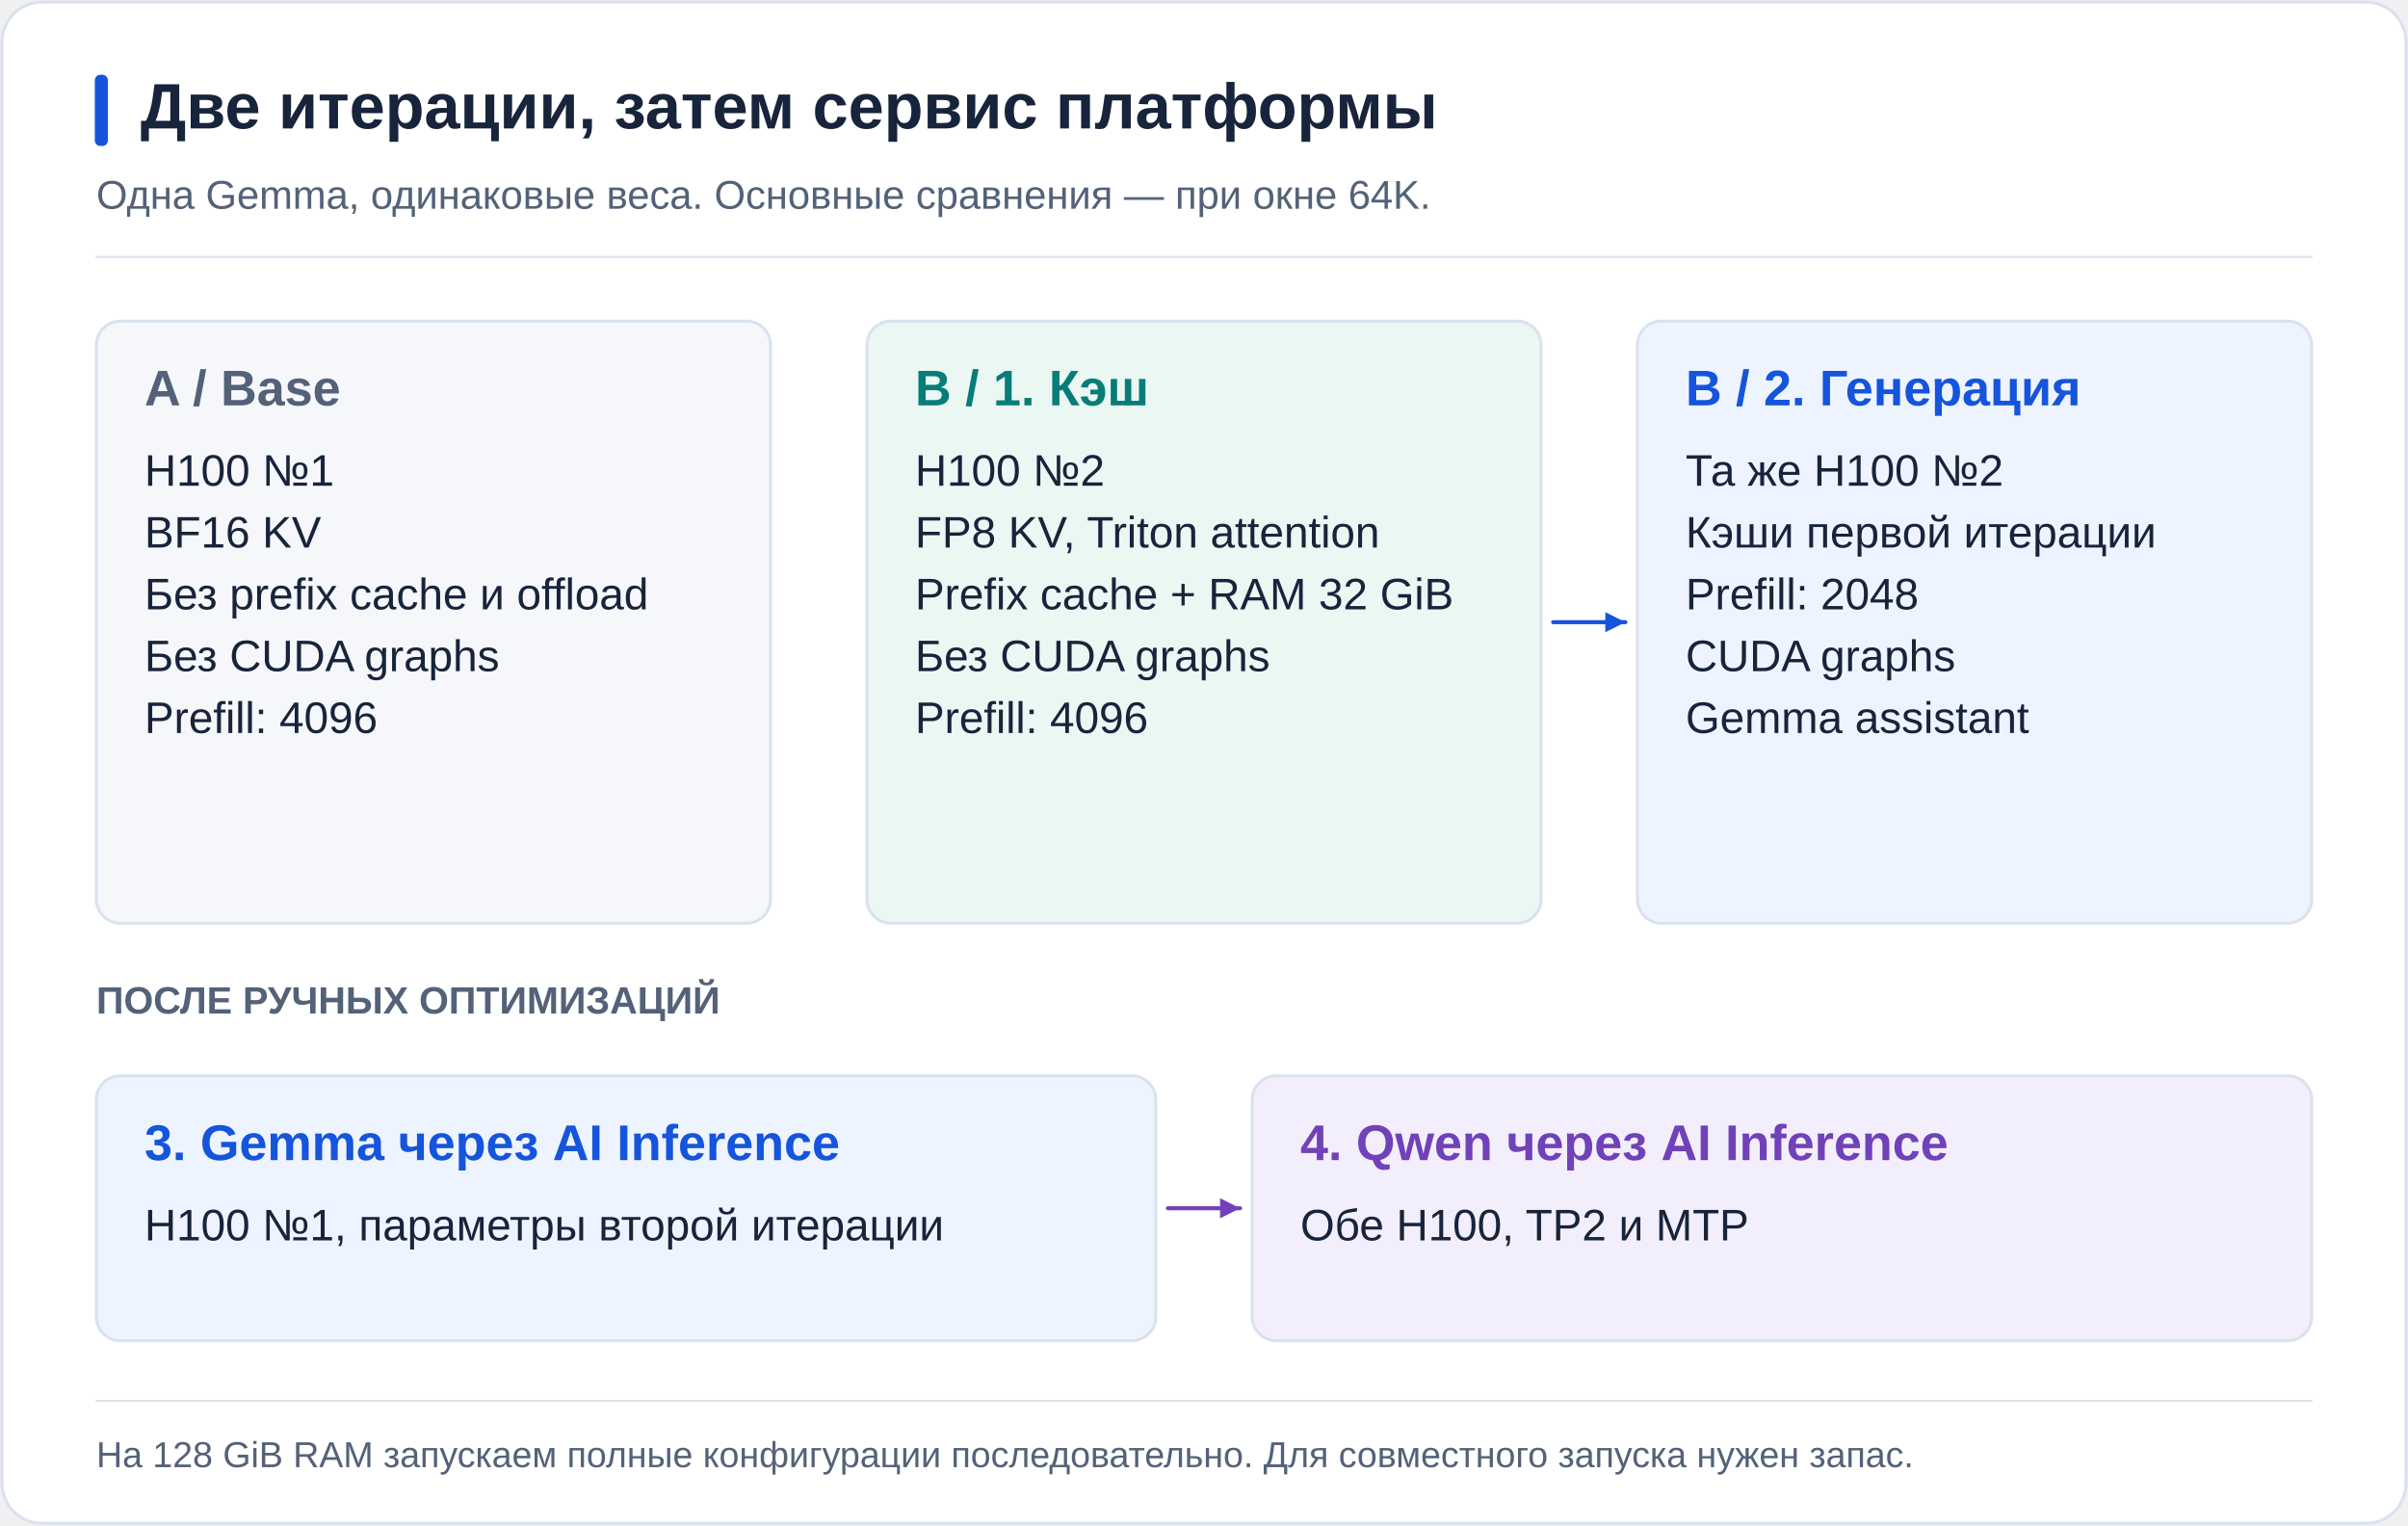
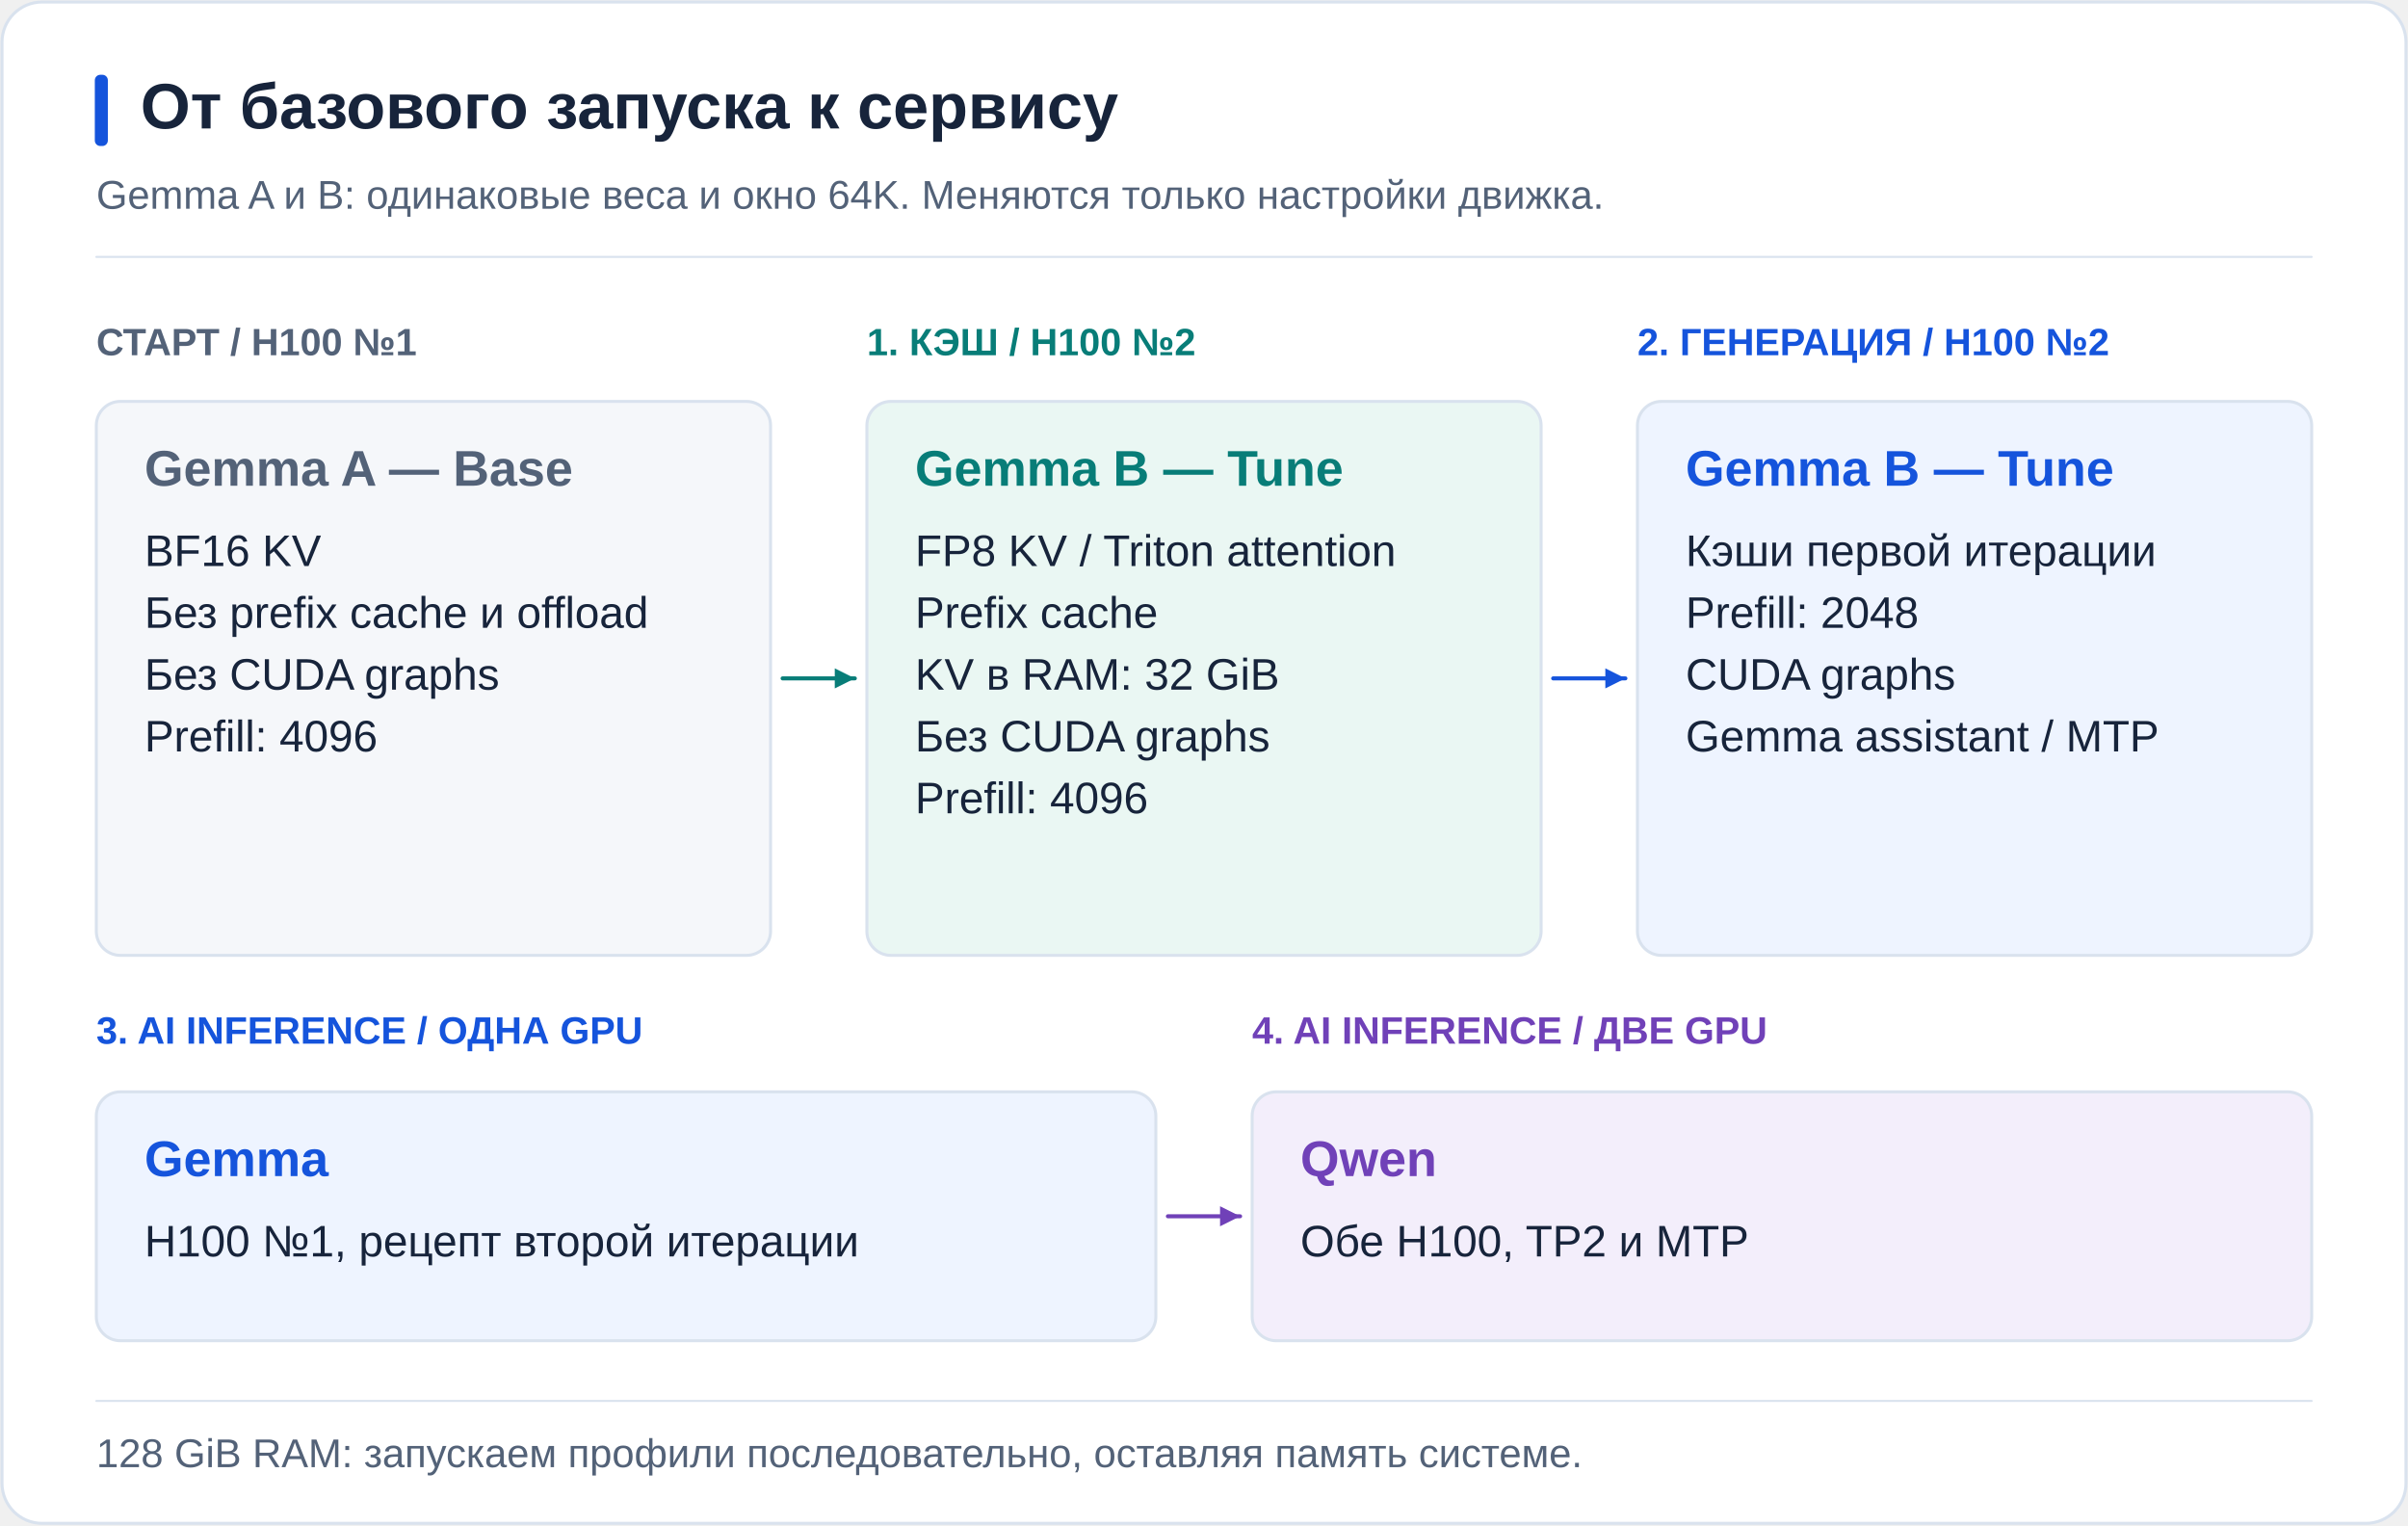
<svg xmlns="http://www.w3.org/2000/svg" width="1200" height="760" viewBox="0 0 1200 760" role="img" aria-labelledby="title desc" data-design="hardfest-v2">
  <defs>
    <marker id="arrow-1554dc" viewBox="0 0 10 10" refX="10" refY="5" markerWidth="10" markerHeight="10" markerUnits="userSpaceOnUse" orient="auto">
      <path d="M0 0 L10 5 L0 10 Z" fill="#1554dc" />
    </marker>
    <marker id="arrow-087d78" viewBox="0 0 10 10" refX="10" refY="5" markerWidth="10" markerHeight="10" markerUnits="userSpaceOnUse" orient="auto">
      <path d="M0 0 L10 5 L0 10 Z" fill="#087d78" />
    </marker>
    <marker id="arrow-7041b8" viewBox="0 0 10 10" refX="10" refY="5" markerWidth="10" markerHeight="10" markerUnits="userSpaceOnUse" orient="auto">
      <path d="M0 0 L10 5 L0 10 Z" fill="#7041b8" />
    </marker>
    <marker id="arrow-536278" viewBox="0 0 10 10" refX="10" refY="5" markerWidth="10" markerHeight="10" markerUnits="userSpaceOnUse" orient="auto">
      <path d="M0 0 L10 5 L0 10 Z" fill="#536278" />
    </marker>
  </defs>
  <style>text{font-family:Arial,Helvetica,sans-serif;font-variant-numeric:tabular-nums}</style>
  <rect x="1" y="1" width="1198" height="758" rx="20" fill="#ffffff" stroke="#d9e2ee" stroke-width="1.5" />
  <rect x="48" y="38" width="5" height="34" rx="2" fill="#1554dc" stroke="#1554dc" stroke-width="1.5" />
  <text x="70" y="64" font-size="32" fill="#17243b" text-anchor="start" font-weight="700" data-max-width="1082">
-     <tspan x="70" dy="0">Две итерации, затем сервис платформы</tspan>
+     <tspan x="70" dy="0">От базового запуска к сервису</tspan>
  </text>
  <text x="48" y="104" font-size="20" fill="#536278" text-anchor="start" data-max-width="1104">
-     <tspan x="48" dy="0">Одна Gemma, одинаковые веса. Основные сравнения — при окне 64K.</tspan>
+     <tspan x="48" dy="0">Gemma A и B: одинаковые веса и окно 64K. Меняются только настройки движка.</tspan>
  </text>
  <path d="M48 128 H1152" fill="none" stroke="#d9e2ee" stroke-width="1" stroke-linejoin="round" stroke-linecap="round" />
-   <rect x="48" y="160" width="336" height="300" rx="12" fill="#f5f7fa" stroke="#d9e2ee" stroke-width="1.5" data-node="true" />
-   <text x="72" y="202" font-size="25" fill="#536278" text-anchor="start" font-weight="700" data-max-width="288">
-     <tspan x="72" dy="0">A / Base</tspan>
+   <text x="48" y="177" font-size="19" fill="#536278" text-anchor="start" font-weight="700" data-max-width="336">
+     <tspan x="48" dy="0">СТАРТ / H100 №1</tspan>
  </text>
-   <text x="72" y="242" font-size="22" fill="#17243b" text-anchor="start" data-max-width="288">
-     <tspan x="72" dy="0">H100 №1</tspan>
-     <tspan x="72" dy="30.8">BF16 KV</tspan>
+   <text x="432" y="177" font-size="19" fill="#087d78" text-anchor="start" font-weight="700" data-max-width="336">
+     <tspan x="432" dy="0">1. КЭШ / H100 №2</tspan>
+   </text>
+   <text x="816" y="177" font-size="19" fill="#1554dc" text-anchor="start" font-weight="700" data-max-width="336">
+     <tspan x="816" dy="0">2. ГЕНЕРАЦИЯ / H100 №2</tspan>
+   </text>
+   <rect x="48" y="200" width="336" height="276" rx="12" fill="#f5f7fa" stroke="#d9e2ee" stroke-width="1.5" data-node="true" />
+   <text x="72" y="242" font-size="25" fill="#536278" text-anchor="start" font-weight="700" data-max-width="288">
+     <tspan x="72" dy="0">Gemma A — Base</tspan>
+   </text>
+   <text x="72" y="282" font-size="22" fill="#17243b" text-anchor="start" data-max-width="288">
+     <tspan x="72" dy="0">BF16 KV</tspan>
    <tspan x="72" dy="30.8">Без prefix cache и offload</tspan>
    <tspan x="72" dy="30.8">Без CUDA graphs</tspan>
    <tspan x="72" dy="30.8">Prefill: 4096</tspan>
  </text>
-   <rect x="432" y="160" width="336" height="300" rx="12" fill="#eaf7f3" stroke="#d9e2ee" stroke-width="1.5" data-node="true" />
-   <text x="456" y="202" font-size="25" fill="#087d78" text-anchor="start" font-weight="700" data-max-width="288">
-     <tspan x="456" dy="0">B / 1. Кэш</tspan>
+   <rect x="432" y="200" width="336" height="276" rx="12" fill="#eaf7f3" stroke="#d9e2ee" stroke-width="1.5" data-node="true" />
+   <text x="456" y="242" font-size="25" fill="#087d78" text-anchor="start" font-weight="700" data-max-width="288">
+     <tspan x="456" dy="0">Gemma B — Tune</tspan>
  </text>
-   <text x="456" y="242" font-size="22" fill="#17243b" text-anchor="start" data-max-width="288">
-     <tspan x="456" dy="0">H100 №2</tspan>
-     <tspan x="456" dy="30.8">FP8 KV, Triton attention</tspan>
-     <tspan x="456" dy="30.8">Prefix cache + RAM 32 GiB</tspan>
+   <text x="456" y="282" font-size="22" fill="#17243b" text-anchor="start" data-max-width="288">
+     <tspan x="456" dy="0">FP8 KV / Triton attention</tspan>
+     <tspan x="456" dy="30.8">Prefix cache</tspan>
+     <tspan x="456" dy="30.8">KV в RAM: 32 GiB</tspan>
    <tspan x="456" dy="30.8">Без CUDA graphs</tspan>
    <tspan x="456" dy="30.8">Prefill: 4096</tspan>
  </text>
-   <rect x="816" y="160" width="336" height="300" rx="12" fill="#eef4ff" stroke="#d9e2ee" stroke-width="1.5" data-node="true" />
-   <text x="840" y="202" font-size="25" fill="#1554dc" text-anchor="start" font-weight="700" data-max-width="288">
-     <tspan x="840" dy="0">B / 2. Генерация</tspan>
+   <rect x="816" y="200" width="336" height="276" rx="12" fill="#eef4ff" stroke="#d9e2ee" stroke-width="1.5" data-node="true" />
+   <text x="840" y="242" font-size="25" fill="#1554dc" text-anchor="start" font-weight="700" data-max-width="288">
+     <tspan x="840" dy="0">Gemma B — Tune</tspan>
  </text>
-   <text x="840" y="242" font-size="22" fill="#17243b" text-anchor="start" data-max-width="288">
-     <tspan x="840" dy="0">Та же H100 №2</tspan>
-     <tspan x="840" dy="30.8">Кэши первой итерации</tspan>
+   <text x="840" y="282" font-size="22" fill="#17243b" text-anchor="start" data-max-width="288">
+     <tspan x="840" dy="0">Кэши первой итерации</tspan>
    <tspan x="840" dy="30.8">Prefill: 2048</tspan>
    <tspan x="840" dy="30.8">CUDA graphs</tspan>
-     <tspan x="840" dy="30.8">Gemma assistant</tspan>
+     <tspan x="840" dy="30.8">Gemma assistant / MTP</tspan>
  </text>
-   <path d="M774 310.0 L810 310.0" fill="none" stroke="#1554dc" stroke-width="2" stroke-linejoin="round" stroke-linecap="round" marker-end="url(#arrow-1554dc)" data-connector="true" />
-   <text x="48" y="505" font-size="19" fill="#536278" text-anchor="start" font-weight="700">
-     <tspan x="48" dy="0">ПОСЛЕ РУЧНЫХ ОПТИМИЗАЦИЙ</tspan>
+   <path d="M390 338.0 L426 338.0" fill="none" stroke="#087d78" stroke-width="2" stroke-linejoin="round" stroke-linecap="round" marker-end="url(#arrow-087d78)" data-connector="true" />
+   <path d="M774 338.0 L810 338.0" fill="none" stroke="#1554dc" stroke-width="2" stroke-linejoin="round" stroke-linecap="round" marker-end="url(#arrow-1554dc)" data-connector="true" />
+   <text x="48" y="520" font-size="19" fill="#1554dc" text-anchor="start" font-weight="700">
+     <tspan x="48" dy="0">3. AI INFERENCE / ОДНА GPU</tspan>
  </text>
-   <rect x="48" y="536" width="528" height="132" rx="12" fill="#eef4ff" stroke="#d9e2ee" stroke-width="1.5" data-node="true" />
-   <text x="72" y="578" font-size="25" fill="#1554dc" text-anchor="start" font-weight="700" data-max-width="480">
-     <tspan x="72" dy="0">3. Gemma через AI Inference</tspan>
+   <text x="624" y="520" font-size="19" fill="#7041b8" text-anchor="start" font-weight="700">
+     <tspan x="624" dy="0">4. AI INFERENCE / ДВЕ GPU</tspan>
  </text>
-   <text x="72" y="618" font-size="22" fill="#17243b" text-anchor="start" data-max-width="480">
-     <tspan x="72" dy="0">H100 №1, параметры второй итерации</tspan>
+   <rect x="48" y="544" width="528" height="124" rx="12" fill="#eef4ff" stroke="#d9e2ee" stroke-width="1.5" data-node="true" />
+   <text x="72" y="586" font-size="25" fill="#1554dc" text-anchor="start" font-weight="700" data-max-width="480">
+     <tspan x="72" dy="0">Gemma</tspan>
  </text>
-   <rect x="624" y="536" width="528" height="132" rx="12" fill="#f3eefb" stroke="#d9e2ee" stroke-width="1.5" data-node="true" />
-   <text x="648" y="578" font-size="25" fill="#7041b8" text-anchor="start" font-weight="700" data-max-width="480">
-     <tspan x="648" dy="0">4. Qwen через AI Inference</tspan>
+   <text x="72" y="626" font-size="22" fill="#17243b" text-anchor="start" data-max-width="480">
+     <tspan x="72" dy="0">H100 №1, рецепт второй итерации</tspan>
  </text>
-   <text x="648" y="618" font-size="22" fill="#17243b" text-anchor="start" data-max-width="480">
+   <rect x="624" y="544" width="528" height="124" rx="12" fill="#f3eefb" stroke="#d9e2ee" stroke-width="1.5" data-node="true" />
+   <text x="648" y="586" font-size="25" fill="#7041b8" text-anchor="start" font-weight="700" data-max-width="480">
+     <tspan x="648" dy="0">Qwen</tspan>
+   </text>
+   <text x="648" y="626" font-size="22" fill="#17243b" text-anchor="start" data-max-width="480">
    <tspan x="648" dy="0">Обе H100, TP2 и MTP</tspan>
  </text>
-   <path d="M582 602.0 L618 602.0" fill="none" stroke="#7041b8" stroke-width="2" stroke-linejoin="round" stroke-linecap="round" marker-end="url(#arrow-7041b8)" data-connector="true" />
+   <path d="M582 606.0 L618 606.0" fill="none" stroke="#7041b8" stroke-width="2" stroke-linejoin="round" stroke-linecap="round" marker-end="url(#arrow-7041b8)" data-connector="true" />
  <path d="M48 698 H1152" fill="none" stroke="#d9e2ee" stroke-width="1" stroke-linejoin="round" stroke-linecap="round" />
-   <text x="48" y="731" font-size="18" fill="#536278" text-anchor="start" data-max-width="1104">
-     <tspan x="48" dy="0">На 128 GiB RAM запускаем полные конфигурации последовательно. Для совместного запуска нужен запас.</tspan>
+   <text x="48" y="731" font-size="20" fill="#536278" text-anchor="start" data-max-width="1104">
+     <tspan x="48" dy="0">128 GiB RAM: запускаем профили последовательно, оставляя память системе.</tspan>
  </text>
</svg>
